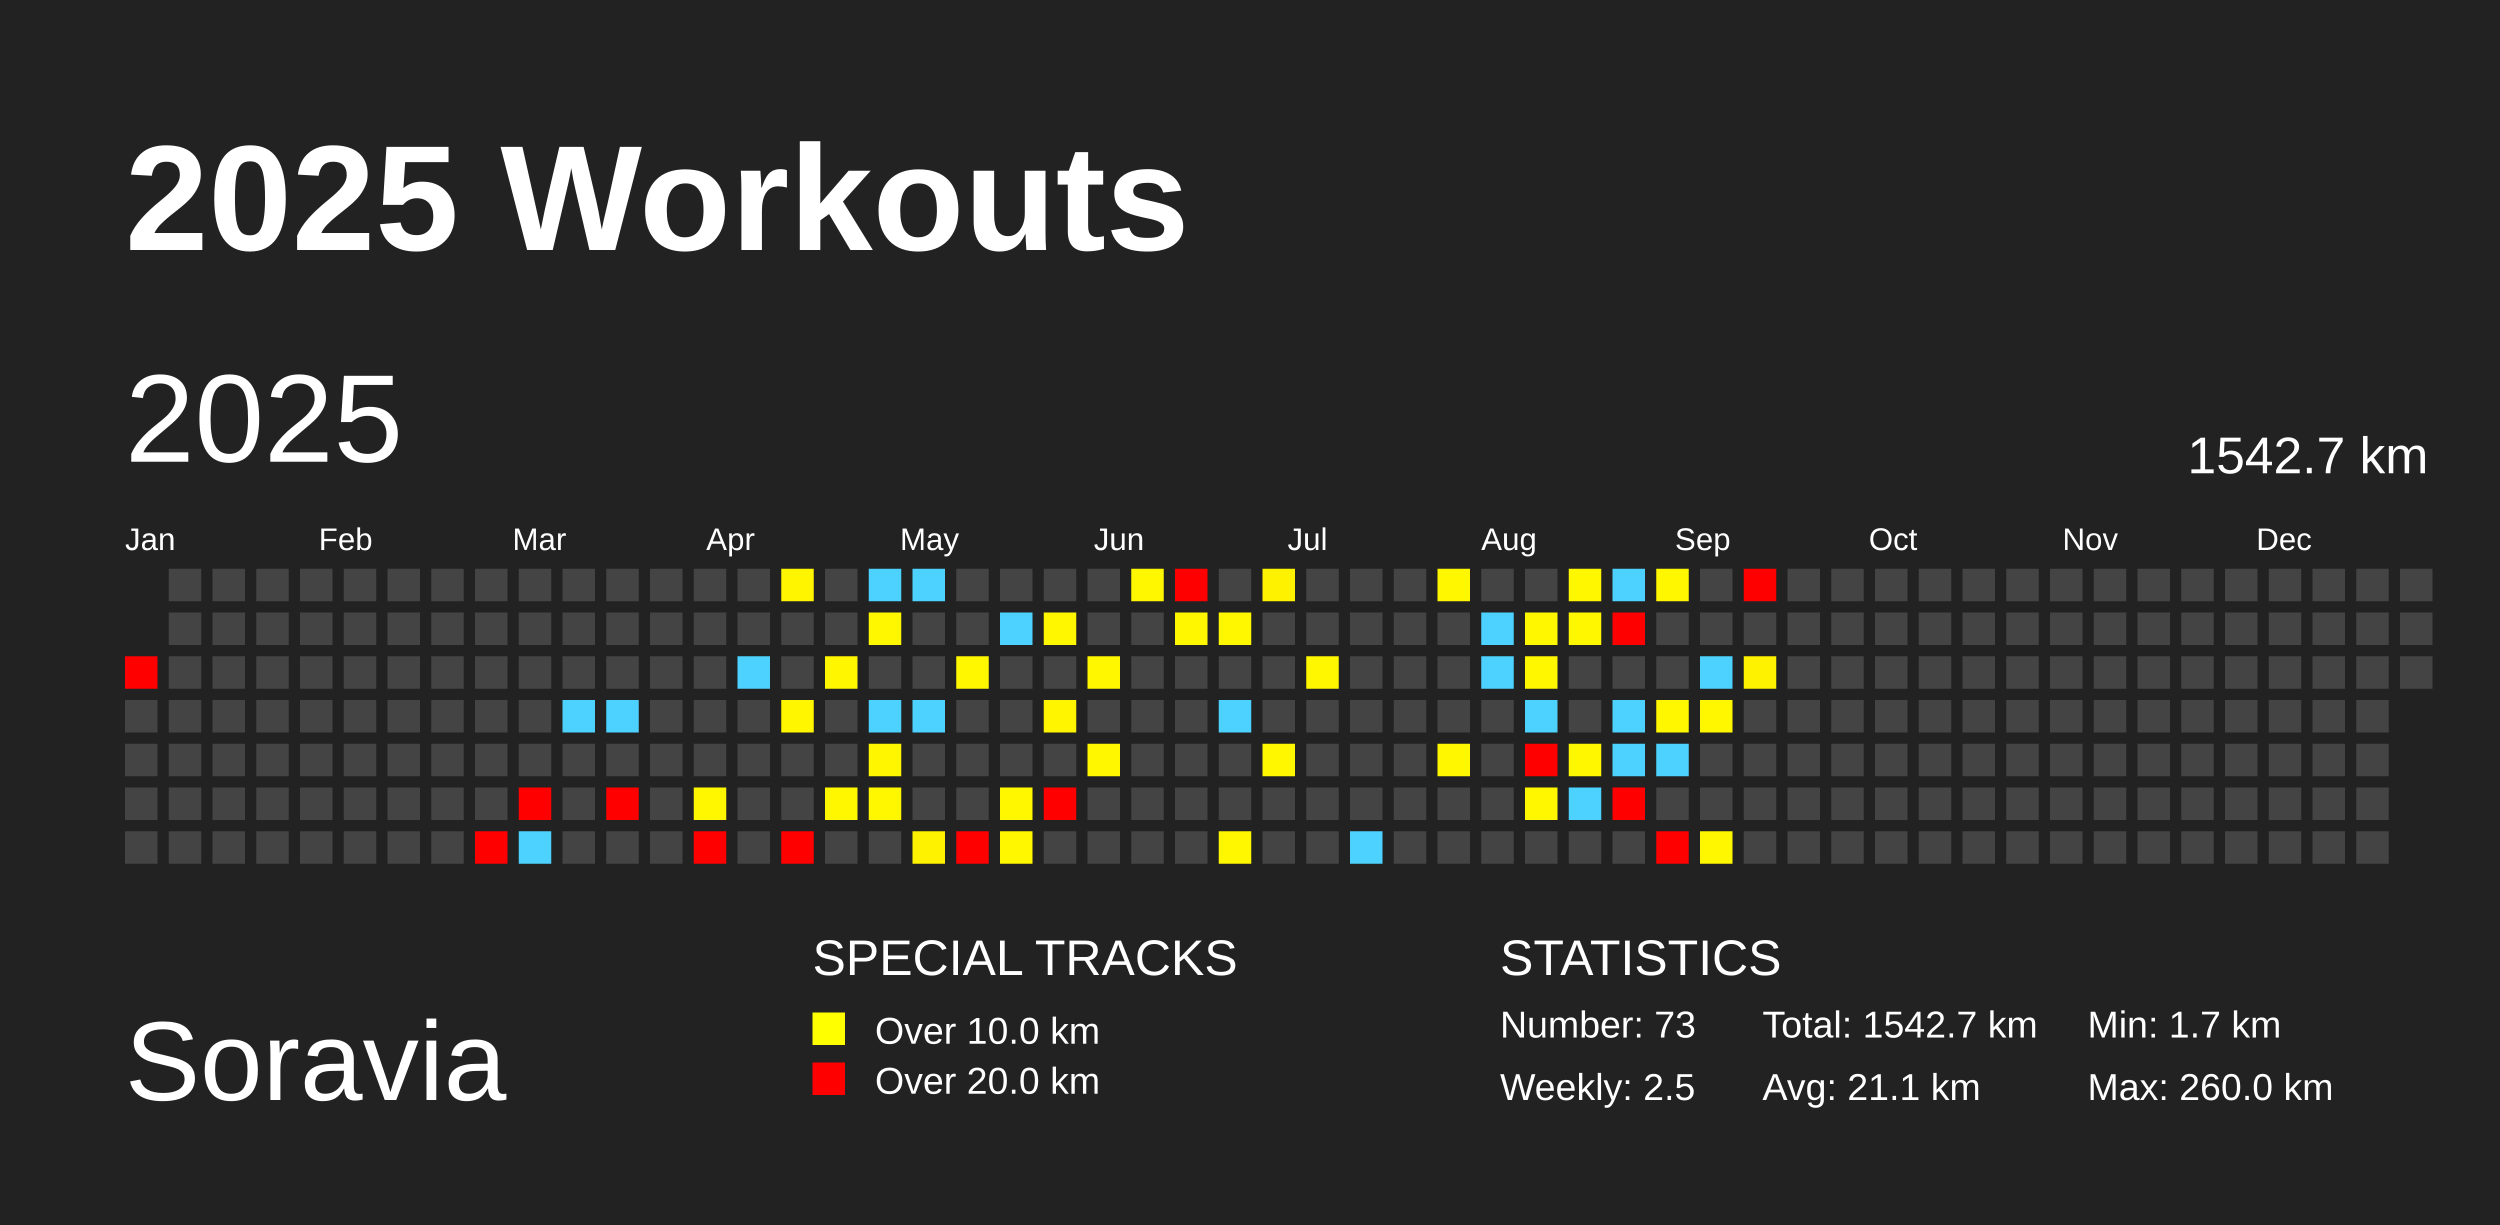
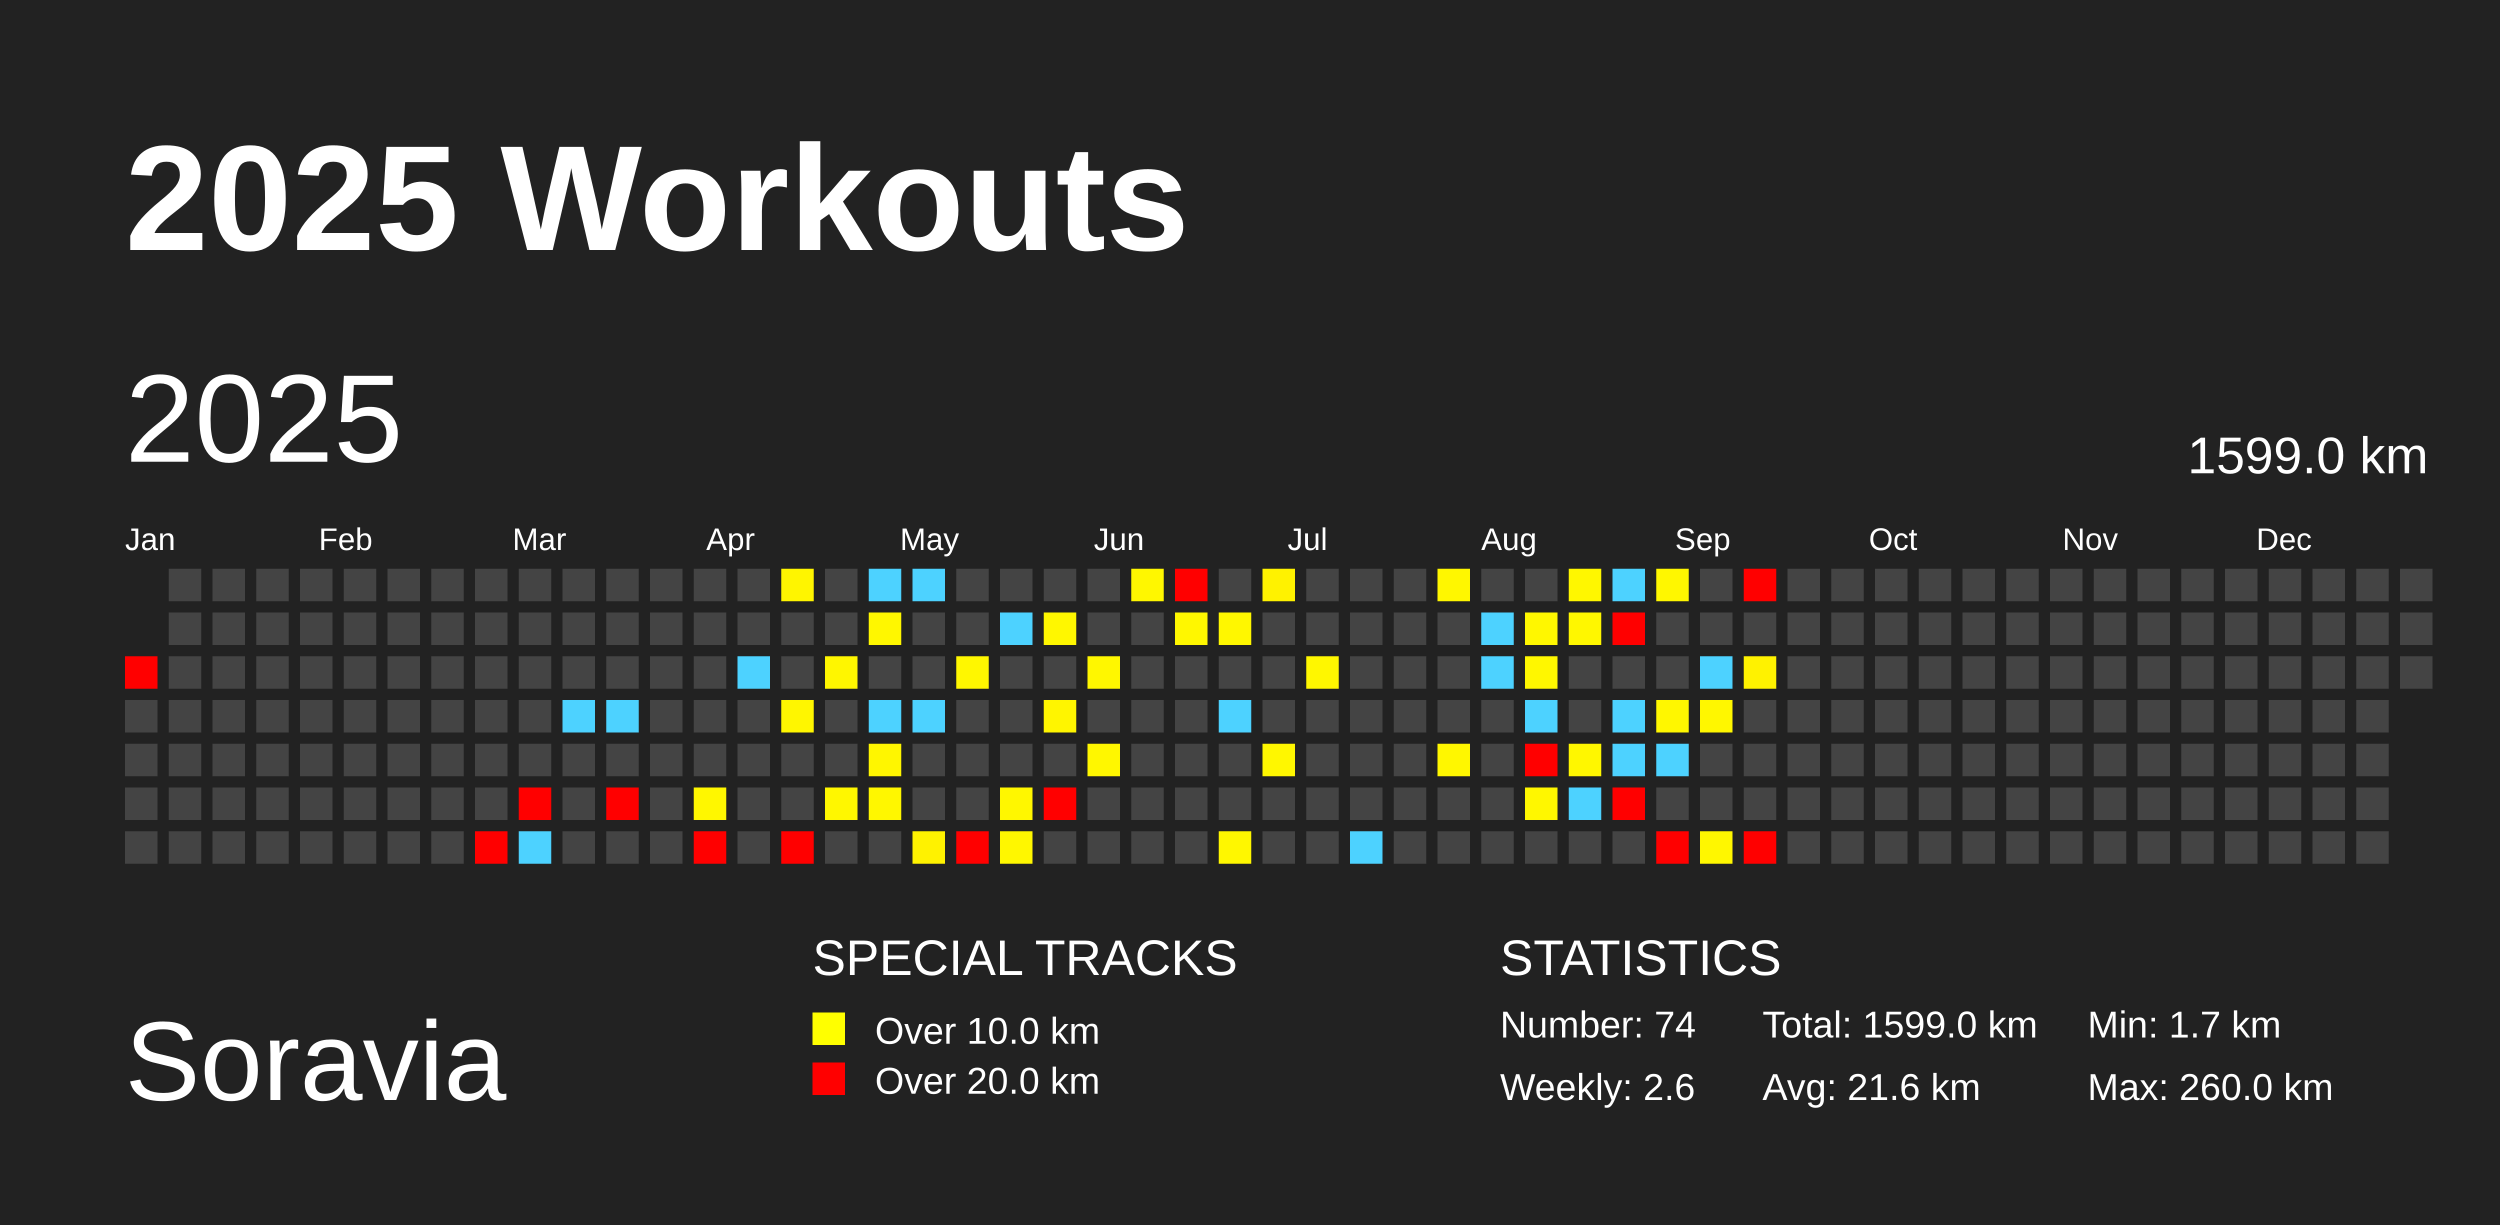
<svg xmlns="http://www.w3.org/2000/svg" baseProfile="full" height="98mm" version="1.1" viewBox="0,0,200,98" width="200mm">
  <defs />
  <rect fill="#222222" height="98" width="200" x="0" y="0" />
  <text fill="#FFFFFF" style="font-size:12px; font-family:Arial; font-weight:bold;" x="10" y="20">2025 Workouts</text>
  <text fill="#FFFFFF" style="font-size:9px; font-family:Arial" x="10" y="88">Soravia</text>
  <text fill="#FFFFFF" style="font-size:4px; font-family:Arial" x="65" y="78">SPECIAL TRACKS</text>
  <rect fill="yellow" height="2.6" width="2.6" x="65" y="81" />
  <text fill="#FFFFFF" style="font-size:3px; font-family:Arial" x="70" y="83.5">Over 10.0 km</text>
  <rect fill="red" height="2.6" width="2.6" x="65" y="85" />
  <text fill="#FFFFFF" style="font-size:3px; font-family:Arial" x="70" y="87.5">Over 20.0 km</text>
  <text fill="#FFFFFF" style="font-size:4px; font-family:Arial" x="120" y="78">STATISTICS</text>
-   <text fill="#FFFFFF" style="font-size:3px; font-family:Arial" x="120" y="83">Number: 73</text>
-   <text fill="#FFFFFF" style="font-size:3px; font-family:Arial" x="120" y="88">Weekly: 2.5</text>
-   <text fill="#FFFFFF" style="font-size:3px; font-family:Arial" x="141" y="83">Total: 1542.7 km</text>
-   <text fill="#FFFFFF" style="font-size:3px; font-family:Arial" x="141" y="88">Avg: 21.1 km</text>
+   <text fill="#FFFFFF" style="font-size:3px; font-family:Arial" x="120" y="83">Number: 74</text>
+   <text fill="#FFFFFF" style="font-size:3px; font-family:Arial" x="120" y="88">Weekly: 2.6</text>
+   <text fill="#FFFFFF" style="font-size:3px; font-family:Arial" x="141" y="83">Total: 1599.0 km</text>
+   <text fill="#FFFFFF" style="font-size:3px; font-family:Arial" x="141" y="88">Avg: 21.6 km</text>
  <text fill="#FFFFFF" style="font-size:3px; font-family:Arial" x="167" y="83">Min: 1.7 km</text>
  <text fill="#FFFFFF" style="font-size:3px; font-family:Arial" x="167" y="88">Max: 260.0 km</text>
  <text dominant-baseline="hanging" fill="#FFFFFF" style="font-size:10.0px; font-family:Arial;" x="10" y="30">2025</text>
-   <text dominant-baseline="hanging" fill="#FFFFFF" style="font-size:4.125px; font-family:Arial;" x="175" y="35">1542.7 km</text>
+   <text dominant-baseline="hanging" fill="#FFFFFF" style="font-size:4.125px; font-family:Arial;" x="175" y="35">1599.0 km</text>
  <text fill="#FFFFFF" style="font-size:2.5px; font-family:Arial" x="10.0" y="44">Jan</text>
  <text fill="#FFFFFF" style="font-size:2.5px; font-family:Arial" x="25.5" y="44">Feb</text>
  <text fill="#FFFFFF" style="font-size:2.5px; font-family:Arial" x="41.0" y="44">Mar</text>
  <text fill="#FFFFFF" style="font-size:2.5px; font-family:Arial" x="56.5" y="44">Apr</text>
  <text fill="#FFFFFF" style="font-size:2.5px; font-family:Arial" x="72.0" y="44">May</text>
  <text fill="#FFFFFF" style="font-size:2.5px; font-family:Arial" x="87.5" y="44">Jun</text>
  <text fill="#FFFFFF" style="font-size:2.5px; font-family:Arial" x="103.0" y="44">Jul</text>
  <text fill="#FFFFFF" style="font-size:2.5px; font-family:Arial" x="118.5" y="44">Aug</text>
  <text fill="#FFFFFF" style="font-size:2.5px; font-family:Arial" x="134.0" y="44">Sep</text>
  <text fill="#FFFFFF" style="font-size:2.5px; font-family:Arial" x="149.5" y="44">Oct</text>
  <text fill="#FFFFFF" style="font-size:2.5px; font-family:Arial" x="165.0" y="44">Nov</text>
  <text fill="#FFFFFF" style="font-size:2.5px; font-family:Arial" x="180.5" y="44">Dec</text>
  <rect fill="red" height="2.6" width="2.6" x="10.0" y="52.5" />
  <rect fill="#444444" height="2.6" width="2.6" x="10.0" y="56.0" />
  <rect fill="#444444" height="2.6" width="2.6" x="10.0" y="59.5" />
  <rect fill="#444444" height="2.6" width="2.6" x="10.0" y="63.0" />
  <rect fill="#444444" height="2.6" width="2.6" x="10.0" y="66.5" />
  <rect fill="#444444" height="2.6" width="2.6" x="13.5" y="45.5" />
  <rect fill="#444444" height="2.6" width="2.6" x="13.5" y="49.0" />
  <rect fill="#444444" height="2.6" width="2.6" x="13.5" y="52.5" />
  <rect fill="#444444" height="2.6" width="2.6" x="13.5" y="56.0" />
  <rect fill="#444444" height="2.6" width="2.6" x="13.5" y="59.5" />
  <rect fill="#444444" height="2.6" width="2.6" x="13.5" y="63.0" />
  <rect fill="#444444" height="2.6" width="2.6" x="13.5" y="66.5" />
  <rect fill="#444444" height="2.6" width="2.6" x="17.0" y="45.5" />
  <rect fill="#444444" height="2.6" width="2.6" x="17.0" y="49.0" />
  <rect fill="#444444" height="2.6" width="2.6" x="17.0" y="52.5" />
  <rect fill="#444444" height="2.6" width="2.6" x="17.0" y="56.0" />
  <rect fill="#444444" height="2.6" width="2.6" x="17.0" y="59.5" />
  <rect fill="#444444" height="2.6" width="2.6" x="17.0" y="63.0" />
  <rect fill="#444444" height="2.6" width="2.6" x="17.0" y="66.5" />
  <rect fill="#444444" height="2.6" width="2.6" x="20.5" y="45.5" />
  <rect fill="#444444" height="2.6" width="2.6" x="20.5" y="49.0" />
  <rect fill="#444444" height="2.6" width="2.6" x="20.5" y="52.5" />
  <rect fill="#444444" height="2.6" width="2.6" x="20.5" y="56.0" />
  <rect fill="#444444" height="2.6" width="2.6" x="20.5" y="59.5" />
  <rect fill="#444444" height="2.6" width="2.6" x="20.5" y="63.0" />
  <rect fill="#444444" height="2.6" width="2.6" x="20.5" y="66.5" />
  <rect fill="#444444" height="2.6" width="2.6" x="24.0" y="45.5" />
  <rect fill="#444444" height="2.6" width="2.6" x="24.0" y="49.0" />
  <rect fill="#444444" height="2.6" width="2.6" x="24.0" y="52.5" />
  <rect fill="#444444" height="2.6" width="2.6" x="24.0" y="56.0" />
  <rect fill="#444444" height="2.6" width="2.6" x="24.0" y="59.5" />
  <rect fill="#444444" height="2.6" width="2.6" x="24.0" y="63.0" />
  <rect fill="#444444" height="2.6" width="2.6" x="24.0" y="66.5" />
  <rect fill="#444444" height="2.6" width="2.6" x="27.5" y="45.5" />
  <rect fill="#444444" height="2.6" width="2.6" x="27.5" y="49.0" />
  <rect fill="#444444" height="2.6" width="2.6" x="27.5" y="52.5" />
  <rect fill="#444444" height="2.6" width="2.6" x="27.5" y="56.0" />
  <rect fill="#444444" height="2.6" width="2.6" x="27.5" y="59.5" />
  <rect fill="#444444" height="2.6" width="2.6" x="27.5" y="63.0" />
  <rect fill="#444444" height="2.6" width="2.6" x="27.5" y="66.5" />
  <rect fill="#444444" height="2.6" width="2.6" x="31.0" y="45.5" />
  <rect fill="#444444" height="2.6" width="2.6" x="31.0" y="49.0" />
  <rect fill="#444444" height="2.6" width="2.6" x="31.0" y="52.5" />
  <rect fill="#444444" height="2.6" width="2.6" x="31.0" y="56.0" />
  <rect fill="#444444" height="2.6" width="2.6" x="31.0" y="59.5" />
  <rect fill="#444444" height="2.6" width="2.6" x="31.0" y="63.0" />
  <rect fill="#444444" height="2.6" width="2.6" x="31.0" y="66.5" />
  <rect fill="#444444" height="2.6" width="2.6" x="34.5" y="45.5" />
  <rect fill="#444444" height="2.6" width="2.6" x="34.5" y="49.0" />
  <rect fill="#444444" height="2.6" width="2.6" x="34.5" y="52.5" />
  <rect fill="#444444" height="2.6" width="2.6" x="34.5" y="56.0" />
  <rect fill="#444444" height="2.6" width="2.6" x="34.5" y="59.5" />
  <rect fill="#444444" height="2.6" width="2.6" x="34.5" y="63.0" />
  <rect fill="#444444" height="2.6" width="2.6" x="34.5" y="66.5" />
  <rect fill="#444444" height="2.6" width="2.6" x="38.0" y="45.5" />
  <rect fill="#444444" height="2.6" width="2.6" x="38.0" y="49.0" />
  <rect fill="#444444" height="2.6" width="2.6" x="38.0" y="52.5" />
  <rect fill="#444444" height="2.6" width="2.6" x="38.0" y="56.0" />
  <rect fill="#444444" height="2.6" width="2.6" x="38.0" y="59.5" />
  <rect fill="#444444" height="2.6" width="2.6" x="38.0" y="63.0" />
  <rect fill="red" height="2.6" width="2.6" x="38.0" y="66.5" />
  <rect fill="#444444" height="2.6" width="2.6" x="41.5" y="45.5" />
  <rect fill="#444444" height="2.6" width="2.6" x="41.5" y="49.0" />
  <rect fill="#444444" height="2.6" width="2.6" x="41.5" y="52.5" />
  <rect fill="#444444" height="2.6" width="2.6" x="41.5" y="56.0" />
  <rect fill="#444444" height="2.6" width="2.6" x="41.5" y="59.5" />
  <rect fill="red" height="2.6" width="2.6" x="41.5" y="63.0" />
  <rect fill="#4dd2ff" height="2.6" width="2.6" x="41.5" y="66.5" />
  <rect fill="#444444" height="2.6" width="2.6" x="45.0" y="45.5" />
  <rect fill="#444444" height="2.6" width="2.6" x="45.0" y="49.0" />
  <rect fill="#444444" height="2.6" width="2.6" x="45.0" y="52.5" />
  <rect fill="#4dd2ff" height="2.6" width="2.6" x="45.0" y="56.0" />
  <rect fill="#444444" height="2.6" width="2.6" x="45.0" y="59.5" />
  <rect fill="#444444" height="2.6" width="2.6" x="45.0" y="63.0" />
  <rect fill="#444444" height="2.6" width="2.6" x="45.0" y="66.5" />
  <rect fill="#444444" height="2.6" width="2.6" x="48.5" y="45.5" />
  <rect fill="#444444" height="2.6" width="2.6" x="48.5" y="49.0" />
  <rect fill="#444444" height="2.6" width="2.6" x="48.5" y="52.5" />
  <rect fill="#4dd2ff" height="2.6" width="2.6" x="48.5" y="56.0" />
  <rect fill="#444444" height="2.6" width="2.6" x="48.5" y="59.5" />
  <rect fill="red" height="2.6" width="2.6" x="48.5" y="63.0" />
  <rect fill="#444444" height="2.6" width="2.6" x="48.5" y="66.5" />
  <rect fill="#444444" height="2.6" width="2.6" x="52.0" y="45.5" />
  <rect fill="#444444" height="2.6" width="2.6" x="52.0" y="49.0" />
  <rect fill="#444444" height="2.6" width="2.6" x="52.0" y="52.5" />
  <rect fill="#444444" height="2.6" width="2.6" x="52.0" y="56.0" />
  <rect fill="#444444" height="2.6" width="2.6" x="52.0" y="59.5" />
  <rect fill="#444444" height="2.6" width="2.6" x="52.0" y="63.0" />
  <rect fill="#444444" height="2.6" width="2.6" x="52.0" y="66.5" />
  <rect fill="#444444" height="2.6" width="2.6" x="55.5" y="45.5" />
  <rect fill="#444444" height="2.6" width="2.6" x="55.5" y="49.0" />
  <rect fill="#444444" height="2.6" width="2.6" x="55.5" y="52.5" />
  <rect fill="#444444" height="2.6" width="2.6" x="55.5" y="56.0" />
  <rect fill="#444444" height="2.6" width="2.6" x="55.5" y="59.5" />
  <rect fill="#fff700" height="2.6" width="2.6" x="55.5" y="63.0" />
  <rect fill="red" height="2.6" width="2.6" x="55.5" y="66.5" />
  <rect fill="#444444" height="2.6" width="2.6" x="59.0" y="45.5" />
  <rect fill="#444444" height="2.6" width="2.6" x="59.0" y="49.0" />
  <rect fill="#4dd2ff" height="2.6" width="2.6" x="59.0" y="52.5" />
  <rect fill="#444444" height="2.6" width="2.6" x="59.0" y="56.0" />
  <rect fill="#444444" height="2.6" width="2.6" x="59.0" y="59.5" />
  <rect fill="#444444" height="2.6" width="2.6" x="59.0" y="63.0" />
  <rect fill="#444444" height="2.6" width="2.6" x="59.0" y="66.5" />
  <rect fill="#fff500" height="2.6" width="2.6" x="62.5" y="45.5" />
  <rect fill="#444444" height="2.6" width="2.6" x="62.5" y="49.0" />
  <rect fill="#444444" height="2.6" width="2.6" x="62.5" y="52.5" />
  <rect fill="#fff600" height="2.6" width="2.6" x="62.5" y="56.0" />
  <rect fill="#444444" height="2.6" width="2.6" x="62.5" y="59.5" />
  <rect fill="#444444" height="2.6" width="2.6" x="62.5" y="63.0" />
  <rect fill="red" height="2.6" width="2.6" x="62.5" y="66.5" />
  <rect fill="#444444" height="2.6" width="2.6" x="66.0" y="45.5" />
  <rect fill="#444444" height="2.6" width="2.6" x="66.0" y="49.0" />
  <rect fill="#fff600" height="2.6" width="2.6" x="66.0" y="52.5" />
  <rect fill="#444444" height="2.6" width="2.6" x="66.0" y="56.0" />
  <rect fill="#444444" height="2.6" width="2.6" x="66.0" y="59.5" />
  <rect fill="#fff700" height="2.6" width="2.6" x="66.0" y="63.0" />
  <rect fill="#444444" height="2.6" width="2.6" x="66.0" y="66.5" />
  <rect fill="#4dd2ff" height="2.6" width="2.6" x="69.5" y="45.5" />
  <rect fill="#fff700" height="2.6" width="2.6" x="69.5" y="49.0" />
  <rect fill="#444444" height="2.6" width="2.6" x="69.5" y="52.5" />
  <rect fill="#4dd2ff" height="2.6" width="2.6" x="69.5" y="56.0" />
  <rect fill="#fff600" height="2.6" width="2.6" x="69.5" y="59.5" />
  <rect fill="#fff700" height="2.6" width="2.6" x="69.5" y="63.0" />
  <rect fill="#444444" height="2.6" width="2.6" x="69.5" y="66.5" />
  <rect fill="#4dd2ff" height="2.6" width="2.6" x="73.0" y="45.5" />
  <rect fill="#444444" height="2.6" width="2.6" x="73.0" y="49.0" />
  <rect fill="#444444" height="2.6" width="2.6" x="73.0" y="52.5" />
  <rect fill="#4dd2ff" height="2.6" width="2.6" x="73.0" y="56.0" />
  <rect fill="#444444" height="2.6" width="2.6" x="73.0" y="59.5" />
  <rect fill="#444444" height="2.6" width="2.6" x="73.0" y="63.0" />
  <rect fill="#fff200" height="2.6" width="2.6" x="73.0" y="66.5" />
  <rect fill="#444444" height="2.6" width="2.6" x="76.5" y="45.5" />
  <rect fill="#444444" height="2.6" width="2.6" x="76.5" y="49.0" />
  <rect fill="#fff700" height="2.6" width="2.6" x="76.5" y="52.5" />
  <rect fill="#444444" height="2.6" width="2.6" x="76.5" y="56.0" />
  <rect fill="#444444" height="2.6" width="2.6" x="76.5" y="59.5" />
  <rect fill="#444444" height="2.6" width="2.6" x="76.5" y="63.0" />
  <rect fill="red" height="2.6" width="2.6" x="76.5" y="66.5" />
  <rect fill="#444444" height="2.6" width="2.6" x="80.0" y="45.5" />
  <rect fill="#4dd2ff" height="2.6" width="2.6" x="80.0" y="49.0" />
  <rect fill="#444444" height="2.6" width="2.6" x="80.0" y="52.5" />
  <rect fill="#444444" height="2.6" width="2.6" x="80.0" y="56.0" />
  <rect fill="#444444" height="2.6" width="2.6" x="80.0" y="59.5" />
  <rect fill="#fff700" height="2.6" width="2.6" x="80.0" y="63.0" />
  <rect fill="#fff700" height="2.6" width="2.6" x="80.0" y="66.5" />
  <rect fill="#444444" height="2.6" width="2.6" x="83.5" y="45.5" />
  <rect fill="#fff700" height="2.6" width="2.6" x="83.5" y="49.0" />
  <rect fill="#444444" height="2.6" width="2.6" x="83.5" y="52.5" />
  <rect fill="#fff500" height="2.6" width="2.6" x="83.5" y="56.0" />
  <rect fill="#444444" height="2.6" width="2.6" x="83.5" y="59.5" />
  <rect fill="red" height="2.6" width="2.6" x="83.5" y="63.0" />
  <rect fill="#444444" height="2.6" width="2.6" x="83.5" y="66.5" />
  <rect fill="#444444" height="2.6" width="2.6" x="87.0" y="45.5" />
  <rect fill="#444444" height="2.6" width="2.6" x="87.0" y="49.0" />
  <rect fill="#fff700" height="2.6" width="2.6" x="87.0" y="52.5" />
  <rect fill="#444444" height="2.6" width="2.6" x="87.0" y="56.0" />
  <rect fill="#fff700" height="2.6" width="2.6" x="87.0" y="59.5" />
  <rect fill="#444444" height="2.6" width="2.6" x="87.0" y="63.0" />
  <rect fill="#444444" height="2.6" width="2.6" x="87.0" y="66.5" />
  <rect fill="#fff700" height="2.6" width="2.6" x="90.5" y="45.5" />
  <rect fill="#444444" height="2.6" width="2.6" x="90.5" y="49.0" />
  <rect fill="#444444" height="2.6" width="2.6" x="90.5" y="52.5" />
  <rect fill="#444444" height="2.6" width="2.6" x="90.5" y="56.0" />
  <rect fill="#444444" height="2.6" width="2.6" x="90.5" y="59.5" />
  <rect fill="#444444" height="2.6" width="2.6" x="90.5" y="63.0" />
  <rect fill="#444444" height="2.6" width="2.6" x="90.5" y="66.5" />
  <rect fill="red" height="2.6" width="2.6" x="94.0" y="45.5" />
  <rect fill="#fff700" height="2.6" width="2.6" x="94.0" y="49.0" />
  <rect fill="#444444" height="2.6" width="2.6" x="94.0" y="52.5" />
  <rect fill="#444444" height="2.6" width="2.6" x="94.0" y="56.0" />
  <rect fill="#444444" height="2.6" width="2.6" x="94.0" y="59.5" />
  <rect fill="#444444" height="2.6" width="2.6" x="94.0" y="63.0" />
  <rect fill="#444444" height="2.6" width="2.6" x="94.0" y="66.5" />
  <rect fill="#444444" height="2.6" width="2.6" x="97.5" y="45.5" />
  <rect fill="#fff700" height="2.6" width="2.6" x="97.5" y="49.0" />
  <rect fill="#444444" height="2.6" width="2.6" x="97.5" y="52.5" />
  <rect fill="#4dd2ff" height="2.6" width="2.6" x="97.5" y="56.0" />
  <rect fill="#444444" height="2.6" width="2.6" x="97.5" y="59.5" />
  <rect fill="#444444" height="2.6" width="2.6" x="97.5" y="63.0" />
  <rect fill="#fff700" height="2.6" width="2.6" x="97.5" y="66.5" />
  <rect fill="#fff200" height="2.6" width="2.6" x="101.0" y="45.5" />
  <rect fill="#444444" height="2.6" width="2.6" x="101.0" y="49.0" />
  <rect fill="#444444" height="2.6" width="2.6" x="101.0" y="52.5" />
  <rect fill="#444444" height="2.6" width="2.6" x="101.0" y="56.0" />
  <rect fill="#fff700" height="2.6" width="2.6" x="101.0" y="59.5" />
  <rect fill="#444444" height="2.6" width="2.6" x="101.0" y="63.0" />
  <rect fill="#444444" height="2.6" width="2.6" x="101.0" y="66.5" />
  <rect fill="#444444" height="2.6" width="2.6" x="104.5" y="45.5" />
  <rect fill="#444444" height="2.6" width="2.6" x="104.5" y="49.0" />
  <rect fill="#fff700" height="2.6" width="2.6" x="104.5" y="52.5" />
  <rect fill="#444444" height="2.6" width="2.6" x="104.5" y="56.0" />
  <rect fill="#444444" height="2.6" width="2.6" x="104.5" y="59.5" />
  <rect fill="#444444" height="2.6" width="2.6" x="104.5" y="63.0" />
  <rect fill="#444444" height="2.6" width="2.6" x="104.5" y="66.5" />
  <rect fill="#444444" height="2.6" width="2.6" x="108.0" y="45.5" />
  <rect fill="#444444" height="2.6" width="2.6" x="108.0" y="49.0" />
  <rect fill="#444444" height="2.6" width="2.6" x="108.0" y="52.5" />
  <rect fill="#444444" height="2.6" width="2.6" x="108.0" y="56.0" />
  <rect fill="#444444" height="2.6" width="2.6" x="108.0" y="59.5" />
  <rect fill="#444444" height="2.6" width="2.6" x="108.0" y="63.0" />
  <rect fill="#4dd2ff" height="2.6" width="2.6" x="108.0" y="66.5" />
  <rect fill="#444444" height="2.6" width="2.6" x="111.5" y="45.5" />
  <rect fill="#444444" height="2.6" width="2.6" x="111.5" y="49.0" />
  <rect fill="#444444" height="2.6" width="2.6" x="111.5" y="52.5" />
  <rect fill="#444444" height="2.6" width="2.6" x="111.5" y="56.0" />
  <rect fill="#444444" height="2.6" width="2.6" x="111.5" y="59.5" />
  <rect fill="#444444" height="2.6" width="2.6" x="111.5" y="63.0" />
  <rect fill="#444444" height="2.6" width="2.6" x="111.5" y="66.5" />
  <rect fill="#fff700" height="2.6" width="2.6" x="115.0" y="45.5" />
  <rect fill="#444444" height="2.6" width="2.6" x="115.0" y="49.0" />
  <rect fill="#444444" height="2.6" width="2.6" x="115.0" y="52.5" />
  <rect fill="#444444" height="2.6" width="2.6" x="115.0" y="56.0" />
  <rect fill="#fff700" height="2.6" width="2.6" x="115.0" y="59.5" />
  <rect fill="#444444" height="2.6" width="2.6" x="115.0" y="63.0" />
  <rect fill="#444444" height="2.6" width="2.6" x="115.0" y="66.5" />
  <rect fill="#444444" height="2.6" width="2.6" x="118.5" y="45.5" />
  <rect fill="#4dd2ff" height="2.6" width="2.6" x="118.5" y="49.0" />
  <rect fill="#4dd2ff" height="2.6" width="2.6" x="118.5" y="52.5" />
  <rect fill="#444444" height="2.6" width="2.6" x="118.5" y="56.0" />
  <rect fill="#444444" height="2.6" width="2.6" x="118.5" y="59.5" />
  <rect fill="#444444" height="2.6" width="2.6" x="118.5" y="63.0" />
  <rect fill="#444444" height="2.6" width="2.6" x="118.5" y="66.5" />
  <rect fill="#444444" height="2.6" width="2.6" x="122.0" y="45.5" />
  <rect fill="#fff700" height="2.6" width="2.6" x="122.0" y="49.0" />
  <rect fill="#fff700" height="2.6" width="2.6" x="122.0" y="52.5" />
  <rect fill="#4dd2ff" height="2.6" width="2.6" x="122.0" y="56.0" />
  <rect fill="red" height="2.6" width="2.6" x="122.0" y="59.5" />
  <rect fill="#fff700" height="2.6" width="2.6" x="122.0" y="63.0" />
  <rect fill="#444444" height="2.6" width="2.6" x="122.0" y="66.5" />
  <rect fill="#fff700" height="2.6" width="2.6" x="125.5" y="45.5" />
  <rect fill="#fff700" height="2.6" width="2.6" x="125.5" y="49.0" />
  <rect fill="#444444" height="2.6" width="2.6" x="125.5" y="52.5" />
  <rect fill="#444444" height="2.6" width="2.6" x="125.5" y="56.0" />
  <rect fill="#fff700" height="2.6" width="2.6" x="125.5" y="59.5" />
  <rect fill="#4dd2ff" height="2.6" width="2.6" x="125.5" y="63.0" />
  <rect fill="#444444" height="2.6" width="2.6" x="125.5" y="66.5" />
  <rect fill="#4dd2ff" height="2.6" width="2.6" x="129.0" y="45.5" />
  <rect fill="red" height="2.6" width="2.6" x="129.0" y="49.0" />
  <rect fill="#444444" height="2.6" width="2.6" x="129.0" y="52.5" />
  <rect fill="#4dd2ff" height="2.6" width="2.6" x="129.0" y="56.0" />
  <rect fill="#4dd2ff" height="2.6" width="2.6" x="129.0" y="59.5" />
  <rect fill="red" height="2.6" width="2.6" x="129.0" y="63.0" />
  <rect fill="#444444" height="2.6" width="2.6" x="129.0" y="66.5" />
  <rect fill="#fff700" height="2.6" width="2.6" x="132.5" y="45.5" />
  <rect fill="#444444" height="2.6" width="2.6" x="132.5" y="49.0" />
  <rect fill="#444444" height="2.6" width="2.6" x="132.5" y="52.5" />
  <rect fill="#fff700" height="2.6" width="2.6" x="132.5" y="56.0" />
  <rect fill="#4dd2ff" height="2.6" width="2.6" x="132.5" y="59.5" />
  <rect fill="#444444" height="2.6" width="2.6" x="132.5" y="63.0" />
  <rect fill="red" height="2.6" width="2.6" x="132.5" y="66.5" />
  <rect fill="#444444" height="2.6" width="2.6" x="136.0" y="45.5" />
  <rect fill="#444444" height="2.6" width="2.6" x="136.0" y="49.0" />
  <rect fill="#4dd2ff" height="2.6" width="2.6" x="136.0" y="52.5" />
  <rect fill="#fff700" height="2.6" width="2.6" x="136.0" y="56.0" />
  <rect fill="#444444" height="2.6" width="2.6" x="136.0" y="59.5" />
  <rect fill="#444444" height="2.6" width="2.6" x="136.0" y="63.0" />
  <rect fill="#fff700" height="2.6" width="2.6" x="136.0" y="66.5" />
  <rect fill="red" height="2.6" width="2.6" x="139.5" y="45.5" />
  <rect fill="#444444" height="2.6" width="2.6" x="139.5" y="49.0" />
  <rect fill="#fff200" height="2.6" width="2.6" x="139.5" y="52.5" />
  <rect fill="#444444" height="2.6" width="2.6" x="139.5" y="56.0" />
  <rect fill="#444444" height="2.6" width="2.6" x="139.5" y="59.5" />
  <rect fill="#444444" height="2.6" width="2.6" x="139.5" y="63.0" />
-   <rect fill="#444444" height="2.6" width="2.6" x="139.5" y="66.5" />
+   <rect fill="red" height="2.6" width="2.6" x="139.5" y="66.5" />
  <rect fill="#444444" height="2.6" width="2.6" x="143.0" y="45.5" />
  <rect fill="#444444" height="2.6" width="2.6" x="143.0" y="49.0" />
  <rect fill="#444444" height="2.6" width="2.6" x="143.0" y="52.5" />
  <rect fill="#444444" height="2.6" width="2.6" x="143.0" y="56.0" />
  <rect fill="#444444" height="2.6" width="2.6" x="143.0" y="59.5" />
  <rect fill="#444444" height="2.6" width="2.6" x="143.0" y="63.0" />
  <rect fill="#444444" height="2.6" width="2.6" x="143.0" y="66.5" />
  <rect fill="#444444" height="2.6" width="2.6" x="146.5" y="45.5" />
  <rect fill="#444444" height="2.6" width="2.6" x="146.5" y="49.0" />
  <rect fill="#444444" height="2.6" width="2.6" x="146.5" y="52.5" />
  <rect fill="#444444" height="2.6" width="2.6" x="146.5" y="56.0" />
  <rect fill="#444444" height="2.6" width="2.6" x="146.5" y="59.5" />
  <rect fill="#444444" height="2.6" width="2.6" x="146.5" y="63.0" />
  <rect fill="#444444" height="2.6" width="2.6" x="146.5" y="66.5" />
  <rect fill="#444444" height="2.6" width="2.6" x="150.0" y="45.5" />
  <rect fill="#444444" height="2.6" width="2.6" x="150.0" y="49.0" />
  <rect fill="#444444" height="2.6" width="2.6" x="150.0" y="52.5" />
  <rect fill="#444444" height="2.6" width="2.6" x="150.0" y="56.0" />
  <rect fill="#444444" height="2.6" width="2.6" x="150.0" y="59.5" />
  <rect fill="#444444" height="2.6" width="2.6" x="150.0" y="63.0" />
  <rect fill="#444444" height="2.6" width="2.6" x="150.0" y="66.5" />
  <rect fill="#444444" height="2.6" width="2.6" x="153.5" y="45.5" />
  <rect fill="#444444" height="2.6" width="2.6" x="153.5" y="49.0" />
  <rect fill="#444444" height="2.6" width="2.6" x="153.5" y="52.5" />
  <rect fill="#444444" height="2.6" width="2.6" x="153.5" y="56.0" />
  <rect fill="#444444" height="2.6" width="2.6" x="153.5" y="59.5" />
  <rect fill="#444444" height="2.6" width="2.6" x="153.5" y="63.0" />
  <rect fill="#444444" height="2.6" width="2.6" x="153.5" y="66.5" />
  <rect fill="#444444" height="2.6" width="2.6" x="157.0" y="45.5" />
  <rect fill="#444444" height="2.6" width="2.6" x="157.0" y="49.0" />
  <rect fill="#444444" height="2.6" width="2.6" x="157.0" y="52.5" />
  <rect fill="#444444" height="2.6" width="2.6" x="157.0" y="56.0" />
  <rect fill="#444444" height="2.6" width="2.6" x="157.0" y="59.5" />
  <rect fill="#444444" height="2.6" width="2.6" x="157.0" y="63.0" />
  <rect fill="#444444" height="2.6" width="2.6" x="157.0" y="66.5" />
  <rect fill="#444444" height="2.6" width="2.6" x="160.5" y="45.5" />
  <rect fill="#444444" height="2.6" width="2.6" x="160.5" y="49.0" />
  <rect fill="#444444" height="2.6" width="2.6" x="160.5" y="52.5" />
  <rect fill="#444444" height="2.6" width="2.6" x="160.5" y="56.0" />
  <rect fill="#444444" height="2.6" width="2.6" x="160.5" y="59.5" />
  <rect fill="#444444" height="2.6" width="2.6" x="160.5" y="63.0" />
  <rect fill="#444444" height="2.6" width="2.6" x="160.5" y="66.5" />
  <rect fill="#444444" height="2.6" width="2.6" x="164.0" y="45.5" />
  <rect fill="#444444" height="2.6" width="2.6" x="164.0" y="49.0" />
  <rect fill="#444444" height="2.6" width="2.6" x="164.0" y="52.5" />
  <rect fill="#444444" height="2.6" width="2.6" x="164.0" y="56.0" />
  <rect fill="#444444" height="2.6" width="2.6" x="164.0" y="59.5" />
  <rect fill="#444444" height="2.6" width="2.6" x="164.0" y="63.0" />
  <rect fill="#444444" height="2.6" width="2.6" x="164.0" y="66.5" />
  <rect fill="#444444" height="2.6" width="2.6" x="167.5" y="45.5" />
  <rect fill="#444444" height="2.6" width="2.6" x="167.5" y="49.0" />
  <rect fill="#444444" height="2.6" width="2.6" x="167.5" y="52.5" />
  <rect fill="#444444" height="2.6" width="2.6" x="167.5" y="56.0" />
  <rect fill="#444444" height="2.6" width="2.6" x="167.5" y="59.5" />
  <rect fill="#444444" height="2.6" width="2.6" x="167.5" y="63.0" />
  <rect fill="#444444" height="2.6" width="2.6" x="167.5" y="66.5" />
  <rect fill="#444444" height="2.6" width="2.6" x="171.0" y="45.5" />
  <rect fill="#444444" height="2.6" width="2.6" x="171.0" y="49.0" />
  <rect fill="#444444" height="2.6" width="2.6" x="171.0" y="52.5" />
  <rect fill="#444444" height="2.6" width="2.6" x="171.0" y="56.0" />
  <rect fill="#444444" height="2.6" width="2.6" x="171.0" y="59.5" />
  <rect fill="#444444" height="2.6" width="2.6" x="171.0" y="63.0" />
  <rect fill="#444444" height="2.6" width="2.6" x="171.0" y="66.5" />
  <rect fill="#444444" height="2.6" width="2.6" x="174.5" y="45.5" />
  <rect fill="#444444" height="2.6" width="2.6" x="174.5" y="49.0" />
  <rect fill="#444444" height="2.6" width="2.6" x="174.5" y="52.5" />
  <rect fill="#444444" height="2.6" width="2.6" x="174.5" y="56.0" />
  <rect fill="#444444" height="2.6" width="2.6" x="174.5" y="59.5" />
  <rect fill="#444444" height="2.6" width="2.6" x="174.5" y="63.0" />
  <rect fill="#444444" height="2.6" width="2.6" x="174.5" y="66.5" />
  <rect fill="#444444" height="2.6" width="2.6" x="178.0" y="45.5" />
  <rect fill="#444444" height="2.6" width="2.6" x="178.0" y="49.0" />
  <rect fill="#444444" height="2.6" width="2.6" x="178.0" y="52.5" />
  <rect fill="#444444" height="2.6" width="2.6" x="178.0" y="56.0" />
  <rect fill="#444444" height="2.6" width="2.6" x="178.0" y="59.5" />
  <rect fill="#444444" height="2.6" width="2.6" x="178.0" y="63.0" />
  <rect fill="#444444" height="2.6" width="2.6" x="178.0" y="66.5" />
  <rect fill="#444444" height="2.6" width="2.6" x="181.5" y="45.5" />
  <rect fill="#444444" height="2.6" width="2.6" x="181.5" y="49.0" />
  <rect fill="#444444" height="2.6" width="2.6" x="181.5" y="52.5" />
  <rect fill="#444444" height="2.6" width="2.6" x="181.5" y="56.0" />
  <rect fill="#444444" height="2.6" width="2.6" x="181.5" y="59.5" />
  <rect fill="#444444" height="2.6" width="2.6" x="181.5" y="63.0" />
  <rect fill="#444444" height="2.6" width="2.6" x="181.5" y="66.5" />
  <rect fill="#444444" height="2.6" width="2.6" x="185.0" y="45.5" />
  <rect fill="#444444" height="2.6" width="2.6" x="185.0" y="49.0" />
  <rect fill="#444444" height="2.6" width="2.6" x="185.0" y="52.5" />
  <rect fill="#444444" height="2.6" width="2.6" x="185.0" y="56.0" />
  <rect fill="#444444" height="2.6" width="2.6" x="185.0" y="59.5" />
  <rect fill="#444444" height="2.6" width="2.6" x="185.0" y="63.0" />
  <rect fill="#444444" height="2.6" width="2.6" x="185.0" y="66.5" />
  <rect fill="#444444" height="2.6" width="2.6" x="188.5" y="45.5" />
  <rect fill="#444444" height="2.6" width="2.6" x="188.5" y="49.0" />
  <rect fill="#444444" height="2.6" width="2.6" x="188.5" y="52.5" />
  <rect fill="#444444" height="2.6" width="2.6" x="188.5" y="56.0" />
  <rect fill="#444444" height="2.6" width="2.6" x="188.5" y="59.5" />
  <rect fill="#444444" height="2.6" width="2.6" x="188.5" y="63.0" />
  <rect fill="#444444" height="2.6" width="2.6" x="188.5" y="66.5" />
  <rect fill="#444444" height="2.6" width="2.6" x="192.0" y="45.5" />
  <rect fill="#444444" height="2.6" width="2.6" x="192.0" y="49.0" />
  <rect fill="#444444" height="2.6" width="2.6" x="192.0" y="52.5" />
</svg>
